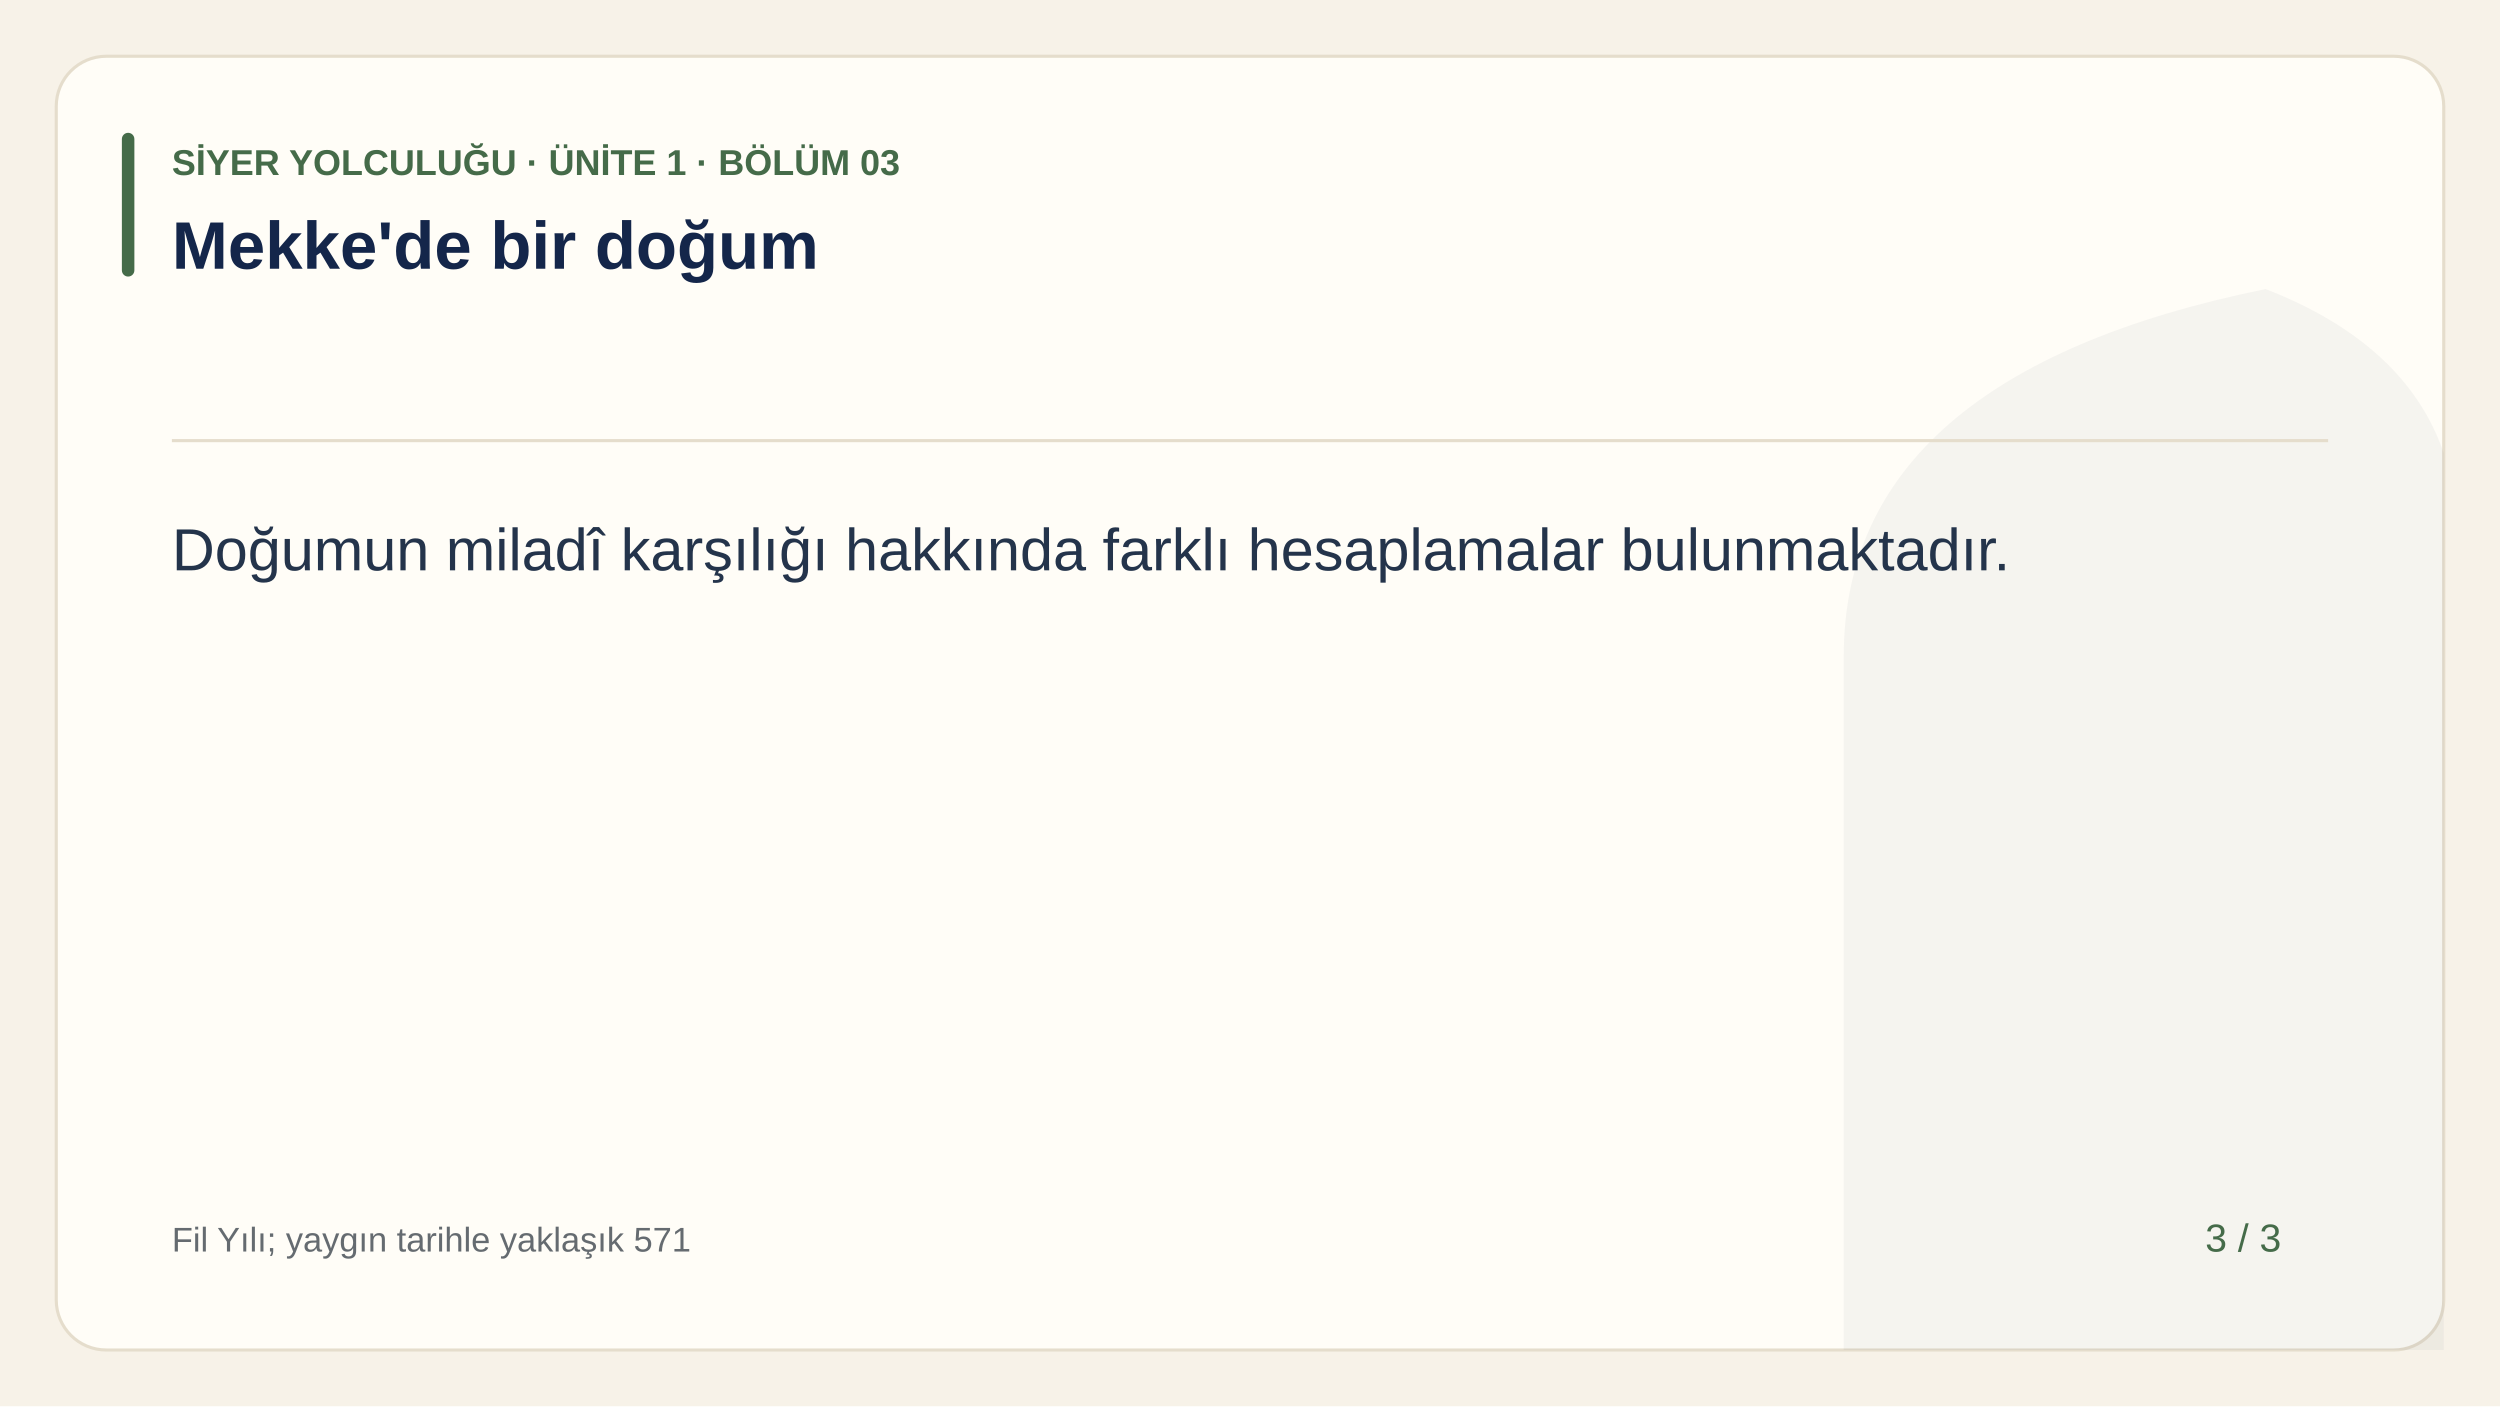
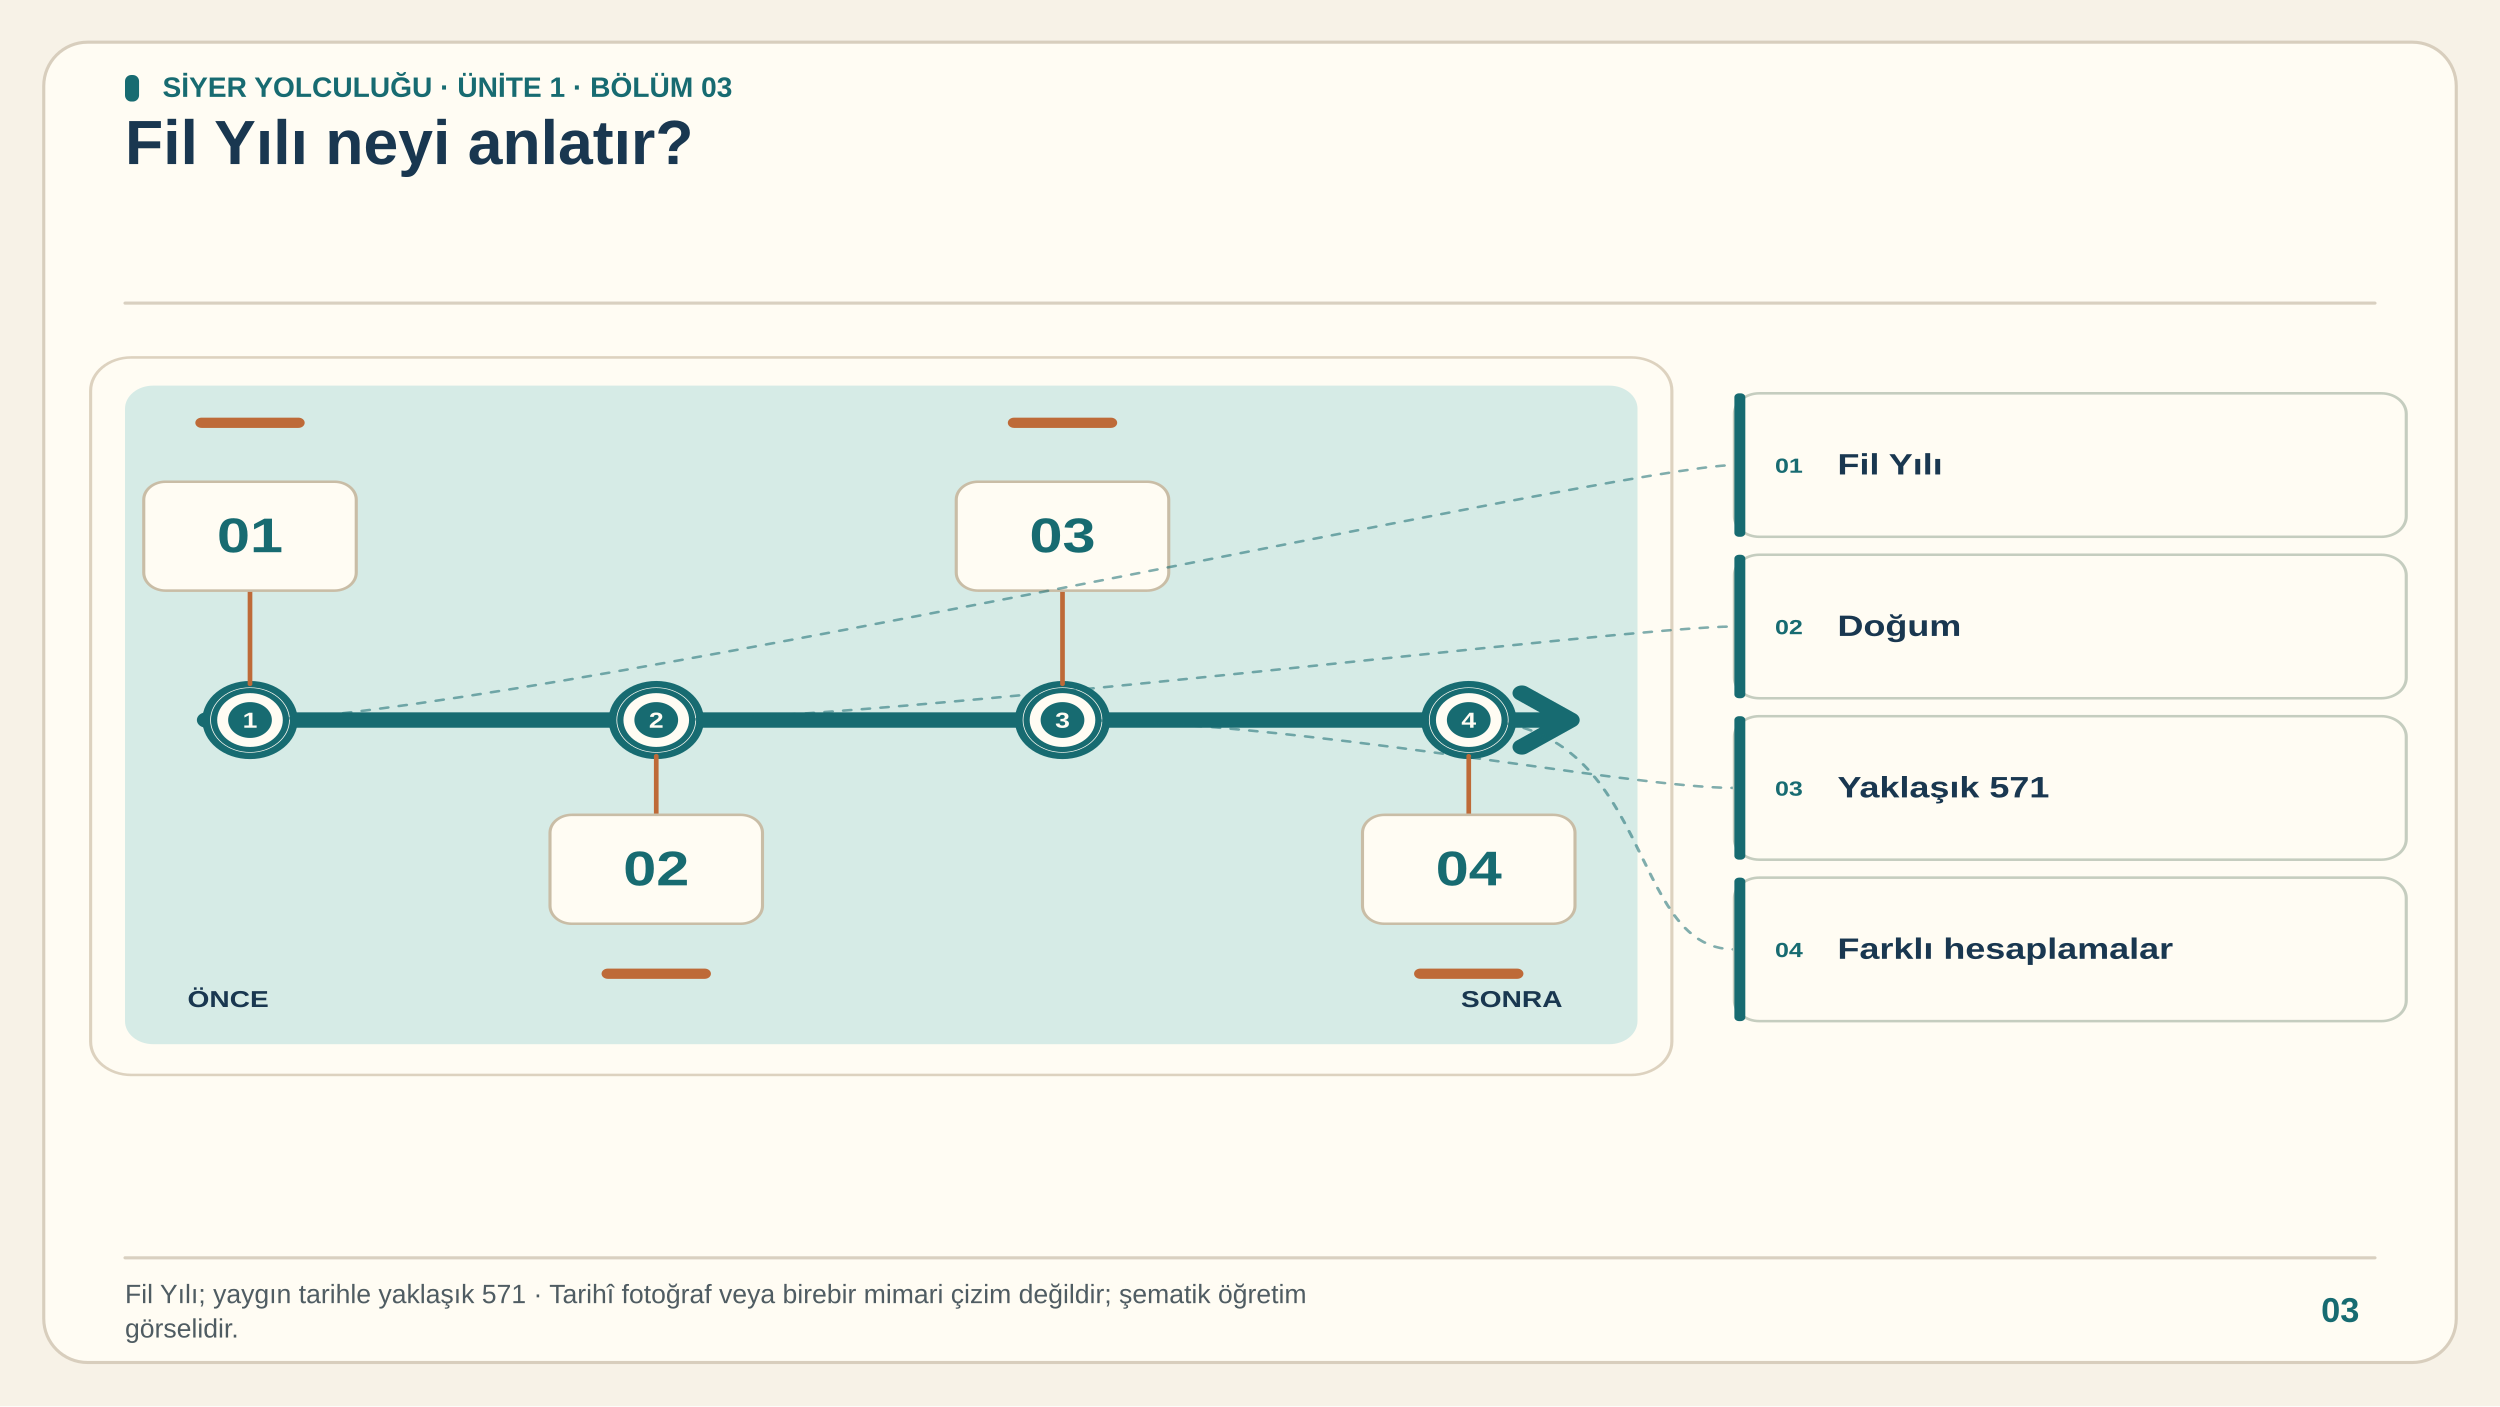
- <svg xmlns="http://www.w3.org/2000/svg" width="1600" height="900" viewBox="0 0 1600 900" role="img" aria-labelledby="title desc">
-   <rect width="1600" height="900" fill="#f7f2e8" />
-   <rect x="36" y="36" width="1528" height="828" rx="32" fill="#fffdf7" stroke="#e5ddcc" stroke-width="2" />
-   <path d="M1180 864V420Q1180 240 1450 185Q1540 220 1564 290V864" fill="#14264a" opacity=".045" />
-   <rect x="78" y="85" width="8" height="92" rx="4" fill="#456b49" />
-   <text x="110" y="112" fill="#456b49" font-family="Arial,sans-serif" font-size="23" font-weight="700">SİYER YOLCULUĞU · ÜNİTE 1 · BÖLÜM 03</text>
-   <text x="110" y="172" fill="#14264a" font-family="Arial,sans-serif" font-size="43" font-weight="700">Mekke'de bir doğum</text>
-   <line x1="110" y1="282" x2="1490" y2="282" stroke="#e5ddcc" stroke-width="2" />
-   <text x="110" y="365" fill="#24344b" font-family="Arial,sans-serif" font-size="38">Doğumun miladî karşılığı hakkında farklı hesaplamalar bulunmaktadır.</text>
-   <text x="110" y="801" fill="#656b70" font-family="Arial,sans-serif" font-size="22">Fil Yılı; yaygın tarihle yaklaşık 571</text>
-   <text x="1460" y="801" text-anchor="end" fill="#456b49" font-family="Arial,sans-serif" font-size="25">3 / 3</text>
+ <svg xmlns="http://www.w3.org/2000/svg" width="1600" height="900" viewBox="0 0 1600 900" role="img" aria-labelledby="f3_2title f3_2desc">
+   <defs>
+     <linearGradient id="f3_2sky" x1="0" y1="0" x2="0" y2="1">
+       <stop stop-color="#D6EBE6" />
+       <stop offset="1" stop-color="#F8EBCD" />
+     </linearGradient>
+     <linearGradient id="f3_2wood">
+       <stop stop-color="#C79560" />
+       <stop offset="1" stop-color="#E2BE80" />
+     </linearGradient>
+     <filter id="f3_2shadow" x="-15%" y="-15%" width="130%" height="140%">
+       <feDropShadow dx="0" dy="6" stdDeviation="7" flood-color="#193750" flood-opacity=".12" />
+     </filter>
+   </defs>
+   <rect x="0" y="0" width="1600" height="900" rx="0" fill="#F7F2E7" stroke="none" stroke-width="1" />
+   <rect x="28" y="27" width="1544" height="845" rx="28" fill="#FFFCF3" stroke="#D8CEBD" stroke-width="2" />
+   <rect x="80" y="48" width="9" height="17" rx="4" fill="#176B71" stroke="none" stroke-width="1" />
+   <text x="104" y="62" font-family="Arial, sans-serif" font-size="18" fill="#176B71" font-weight="700" text-anchor="start">SİYER YOLCULUĞU · ÜNİTE 1 · BÖLÜM 03</text>
+   <text x="80" y="105" font-family="Arial, sans-serif" font-size="40" fill="#193750" font-weight="700" text-anchor="start">Fil Yılı neyi anlatır?</text>
+   <path d="M80 194 H1520" fill="none" stroke="#D9D0C0" stroke-width="2" stroke-linecap="round" stroke-linejoin="round" />
+   <g transform="translate(0 50) scale(1 .82)">
+     <rect x="58" y="218" width="1012" height="560" rx="26" fill="#FFFCF3" stroke="#DDD2BF" stroke-width="2" />
+     <rect x="80" y="240" width="968" height="514" rx="18" fill="#D6EBE6" stroke="none" stroke-width="1" />
+     <path d="M132 501 H1005 M974 480 L1005 501 974 522" fill="none" stroke="#176B71" stroke-width="12" stroke-linecap="round" stroke-linejoin="round" />
+     <circle cx="160" cy="501" r="28" fill="#FFFCF3" stroke="#176B71" stroke-width="5" />
+     <text x="160" y="509" font-family="Arial, sans-serif" font-size="24" fill="#193750" font-weight="700" text-anchor="middle">1</text>
+     <path d="M160 473 V400" fill="none" stroke="#BE6A38" stroke-width="3" stroke-linecap="round" stroke-linejoin="round" />
+     <rect x="92" y="315" width="136" height="85" rx="14" fill="#FFFCF3" stroke="#C9BDA6" stroke-width="2" />
+     <text x="160" y="370" font-family="Arial, sans-serif" font-size="38" fill="#176B71" font-weight="700" text-anchor="middle">01</text>
+     <rect x="125" y="265" width="70" height="8" rx="4" fill="#BE6A38" stroke="none" stroke-width="1" />
+     <circle cx="420" cy="501" r="28" fill="#FFFCF3" stroke="#176B71" stroke-width="5" />
+     <text x="420" y="509" font-family="Arial, sans-serif" font-size="24" fill="#193750" font-weight="700" text-anchor="middle">2</text>
+     <path d="M420 529 V575" fill="none" stroke="#BE6A38" stroke-width="3" stroke-linecap="round" stroke-linejoin="round" />
+     <rect x="352" y="575" width="136" height="85" rx="14" fill="#FFFCF3" stroke="#C9BDA6" stroke-width="2" />
+     <text x="420" y="630" font-family="Arial, sans-serif" font-size="38" fill="#176B71" font-weight="700" text-anchor="middle">02</text>
+     <rect x="385" y="695" width="70" height="8" rx="4" fill="#BE6A38" stroke="none" stroke-width="1" />
+     <circle cx="680" cy="501" r="28" fill="#FFFCF3" stroke="#176B71" stroke-width="5" />
+     <text x="680" y="509" font-family="Arial, sans-serif" font-size="24" fill="#193750" font-weight="700" text-anchor="middle">3</text>
+     <path d="M680 473 V400" fill="none" stroke="#BE6A38" stroke-width="3" stroke-linecap="round" stroke-linejoin="round" />
+     <rect x="612" y="315" width="136" height="85" rx="14" fill="#FFFCF3" stroke="#C9BDA6" stroke-width="2" />
+     <text x="680" y="370" font-family="Arial, sans-serif" font-size="38" fill="#176B71" font-weight="700" text-anchor="middle">03</text>
+     <rect x="645" y="265" width="70" height="8" rx="4" fill="#BE6A38" stroke="none" stroke-width="1" />
+     <circle cx="940" cy="501" r="28" fill="#FFFCF3" stroke="#176B71" stroke-width="5" />
+     <text x="940" y="509" font-family="Arial, sans-serif" font-size="24" fill="#193750" font-weight="700" text-anchor="middle">4</text>
+     <path d="M940 529 V575" fill="none" stroke="#BE6A38" stroke-width="3" stroke-linecap="round" stroke-linejoin="round" />
+     <rect x="872" y="575" width="136" height="85" rx="14" fill="#FFFCF3" stroke="#C9BDA6" stroke-width="2" />
+     <text x="940" y="630" font-family="Arial, sans-serif" font-size="38" fill="#176B71" font-weight="700" text-anchor="middle">04</text>
+     <rect x="905" y="695" width="70" height="8" rx="4" fill="#BE6A38" stroke="none" stroke-width="1" />
+     <text x="120" y="725" font-family="Arial, sans-serif" font-size="18" fill="#193750" font-weight="700" text-anchor="start">ÖNCE</text>
+     <text x="1000" y="725" font-family="Arial, sans-serif" font-size="18" fill="#193750" font-weight="700" text-anchor="end">SONRA</text>
+     <path d="M160 501 C310 501 1040 302 1110 302" fill="none" stroke="#176B71" stroke-width="2" stroke-linecap="round" stroke-linejoin="round" stroke-dasharray="5 7" opacity=".55" />
+     <path d="M420 501 C570 501 1040 428 1110 428" fill="none" stroke="#176B71" stroke-width="2" stroke-linecap="round" stroke-linejoin="round" stroke-dasharray="5 7" opacity=".55" />
+     <path d="M680 501 C830 501 1040 554 1110 554" fill="none" stroke="#176B71" stroke-width="2" stroke-linecap="round" stroke-linejoin="round" stroke-dasharray="5 7" opacity=".55" />
+     <path d="M940 501 C1060 501 1040 680 1110 680" fill="none" stroke="#176B71" stroke-width="2" stroke-linecap="round" stroke-linejoin="round" stroke-dasharray="5 7" opacity=".55" />
+     <rect x="1110" y="246" width="430" height="112" rx="16" fill="#FFFCF3" stroke="#C5CDBF" stroke-width="2" />
+     <rect x="1110" y="246" width="7" height="112" rx="3" fill="#176B71" stroke="none" stroke-width="1" />
+     <text x="1136" y="308" font-family="Arial, sans-serif" font-size="16" fill="#176B71" font-weight="700" text-anchor="start">01</text>
+     <text x="1176" y="309.36" font-family="Arial, sans-serif" font-size="23" fill="#193750" font-weight="600" text-anchor="start">Fil Yılı</text>
+     <circle cx="160" cy="501" r="23" fill="#FFFCF3" stroke="#176B71" stroke-width="4" />
+     <circle cx="160" cy="501" r="14" fill="#176B71" stroke="none" stroke-width="1" />
+     <text x="160" y="507" font-family="Arial, sans-serif" font-size="17" fill="#FFFCF3" font-weight="700" text-anchor="middle">1</text>
+     <rect x="1110" y="372" width="430" height="112" rx="16" fill="#FFFCF3" stroke="#C5CDBF" stroke-width="2" />
+     <rect x="1110" y="372" width="7" height="112" rx="3" fill="#176B71" stroke="none" stroke-width="1" />
+     <text x="1136" y="434" font-family="Arial, sans-serif" font-size="16" fill="#176B71" font-weight="700" text-anchor="start">02</text>
+     <text x="1176" y="435.36" font-family="Arial, sans-serif" font-size="23" fill="#193750" font-weight="600" text-anchor="start">Doğum</text>
+     <circle cx="420" cy="501" r="23" fill="#FFFCF3" stroke="#176B71" stroke-width="4" />
+     <circle cx="420" cy="501" r="14" fill="#176B71" stroke="none" stroke-width="1" />
+     <text x="420" y="507" font-family="Arial, sans-serif" font-size="17" fill="#FFFCF3" font-weight="700" text-anchor="middle">2</text>
+     <rect x="1110" y="498" width="430" height="112" rx="16" fill="#FFFCF3" stroke="#C5CDBF" stroke-width="2" />
+     <rect x="1110" y="498" width="7" height="112" rx="3" fill="#176B71" stroke="none" stroke-width="1" />
+     <text x="1136" y="560" font-family="Arial, sans-serif" font-size="16" fill="#176B71" font-weight="700" text-anchor="start">03</text>
+     <text x="1176" y="561.36" font-family="Arial, sans-serif" font-size="23" fill="#193750" font-weight="600" text-anchor="start">Yaklaşık 571</text>
+     <circle cx="680" cy="501" r="23" fill="#FFFCF3" stroke="#176B71" stroke-width="4" />
+     <circle cx="680" cy="501" r="14" fill="#176B71" stroke="none" stroke-width="1" />
+     <text x="680" y="507" font-family="Arial, sans-serif" font-size="17" fill="#FFFCF3" font-weight="700" text-anchor="middle">3</text>
+     <rect x="1110" y="624" width="430" height="112" rx="16" fill="#FFFCF3" stroke="#C5CDBF" stroke-width="2" />
+     <rect x="1110" y="624" width="7" height="112" rx="3" fill="#176B71" stroke="none" stroke-width="1" />
+     <text x="1136" y="686" font-family="Arial, sans-serif" font-size="16" fill="#176B71" font-weight="700" text-anchor="start">04</text>
+     <text x="1176" y="687.36" font-family="Arial, sans-serif" font-size="23" fill="#193750" font-weight="600" text-anchor="start">Farklı hesaplamalar</text>
+     <circle cx="940" cy="501" r="23" fill="#FFFCF3" stroke="#176B71" stroke-width="4" />
+     <circle cx="940" cy="501" r="14" fill="#176B71" stroke="none" stroke-width="1" />
+     <text x="940" y="507" font-family="Arial, sans-serif" font-size="17" fill="#FFFCF3" font-weight="700" text-anchor="middle">4</text>
+   </g>
+   <path d="M80 805 H1520" fill="none" stroke="#D9D0C0" stroke-width="2" stroke-linecap="round" stroke-linejoin="round" />
+   <text x="80" y="834" font-family="Arial, sans-serif" font-size="17" fill="#4F5C62" font-weight="500" text-anchor="start">Fil Yılı; yaygın tarihle yaklaşık 571 · Tarihî fotoğraf veya birebir mimari çizim değildir; şematik öğretim</text>
+   <text x="80" y="856" font-family="Arial, sans-serif" font-size="17" fill="#4F5C62" font-weight="500" text-anchor="start">görselidir.</text>
+   <text x="1510" y="846" font-family="Arial, sans-serif" font-size="22" fill="#176B71" font-weight="700" text-anchor="end">03</text>
</svg>
